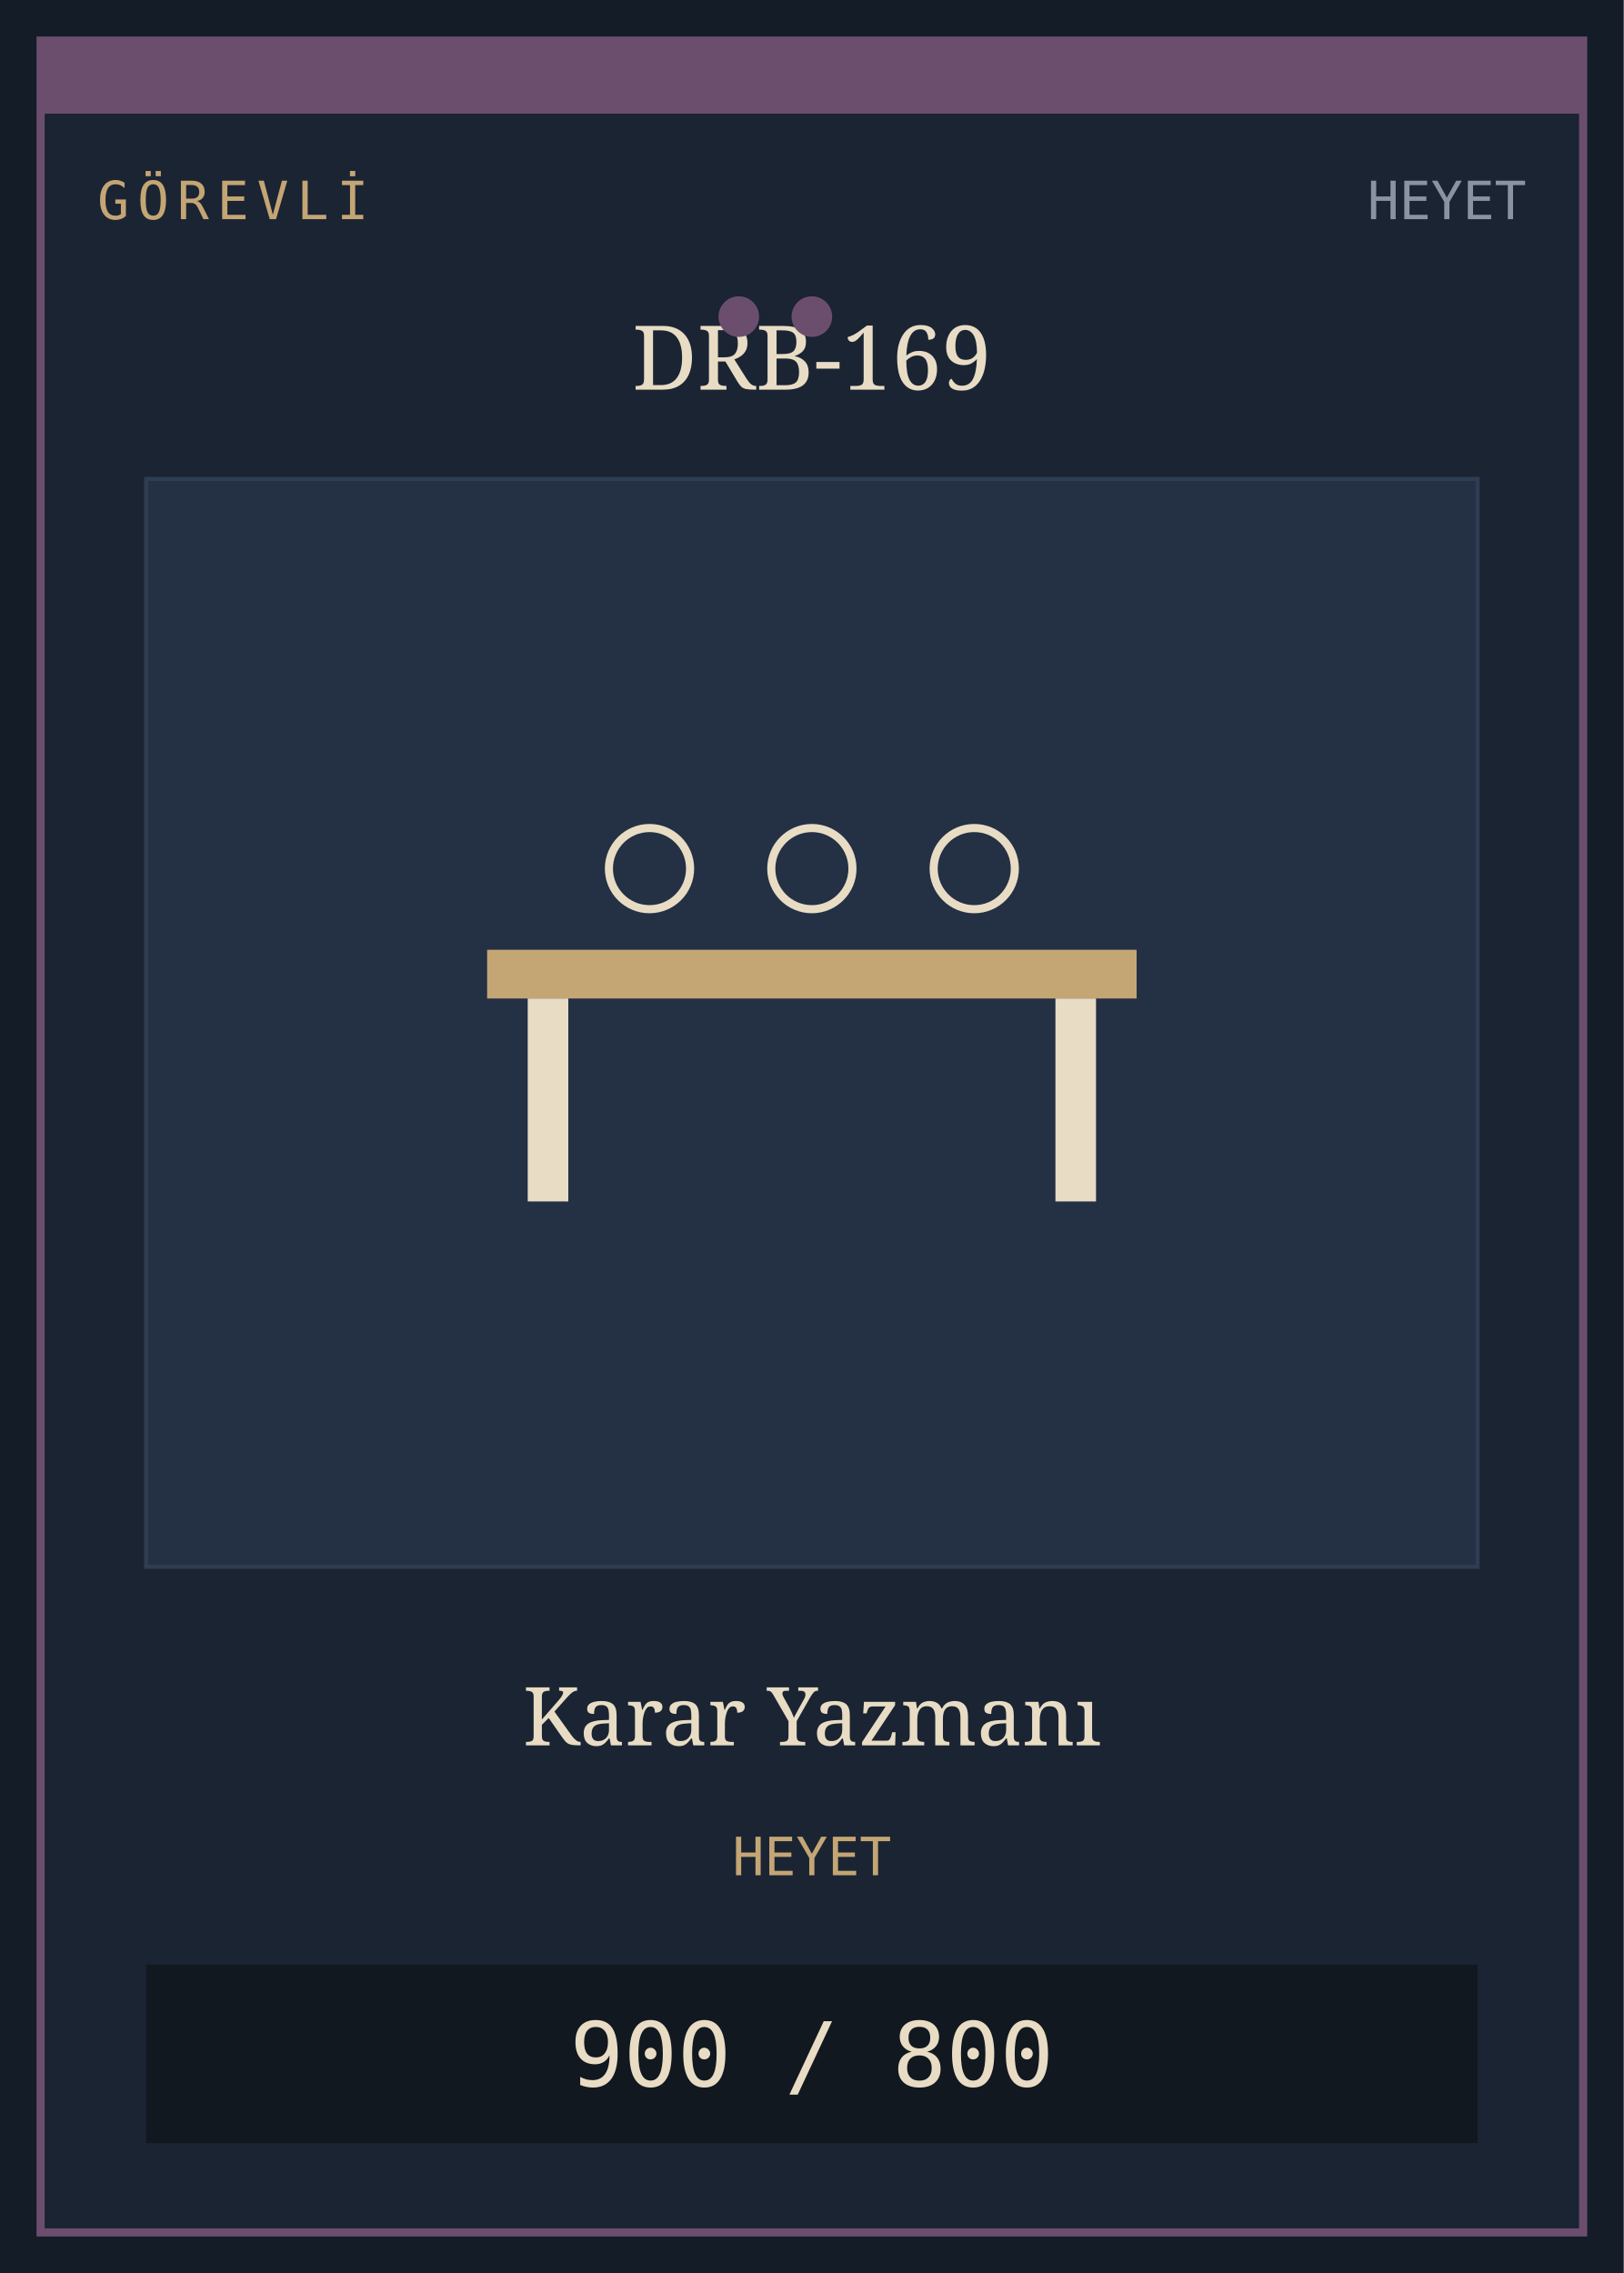
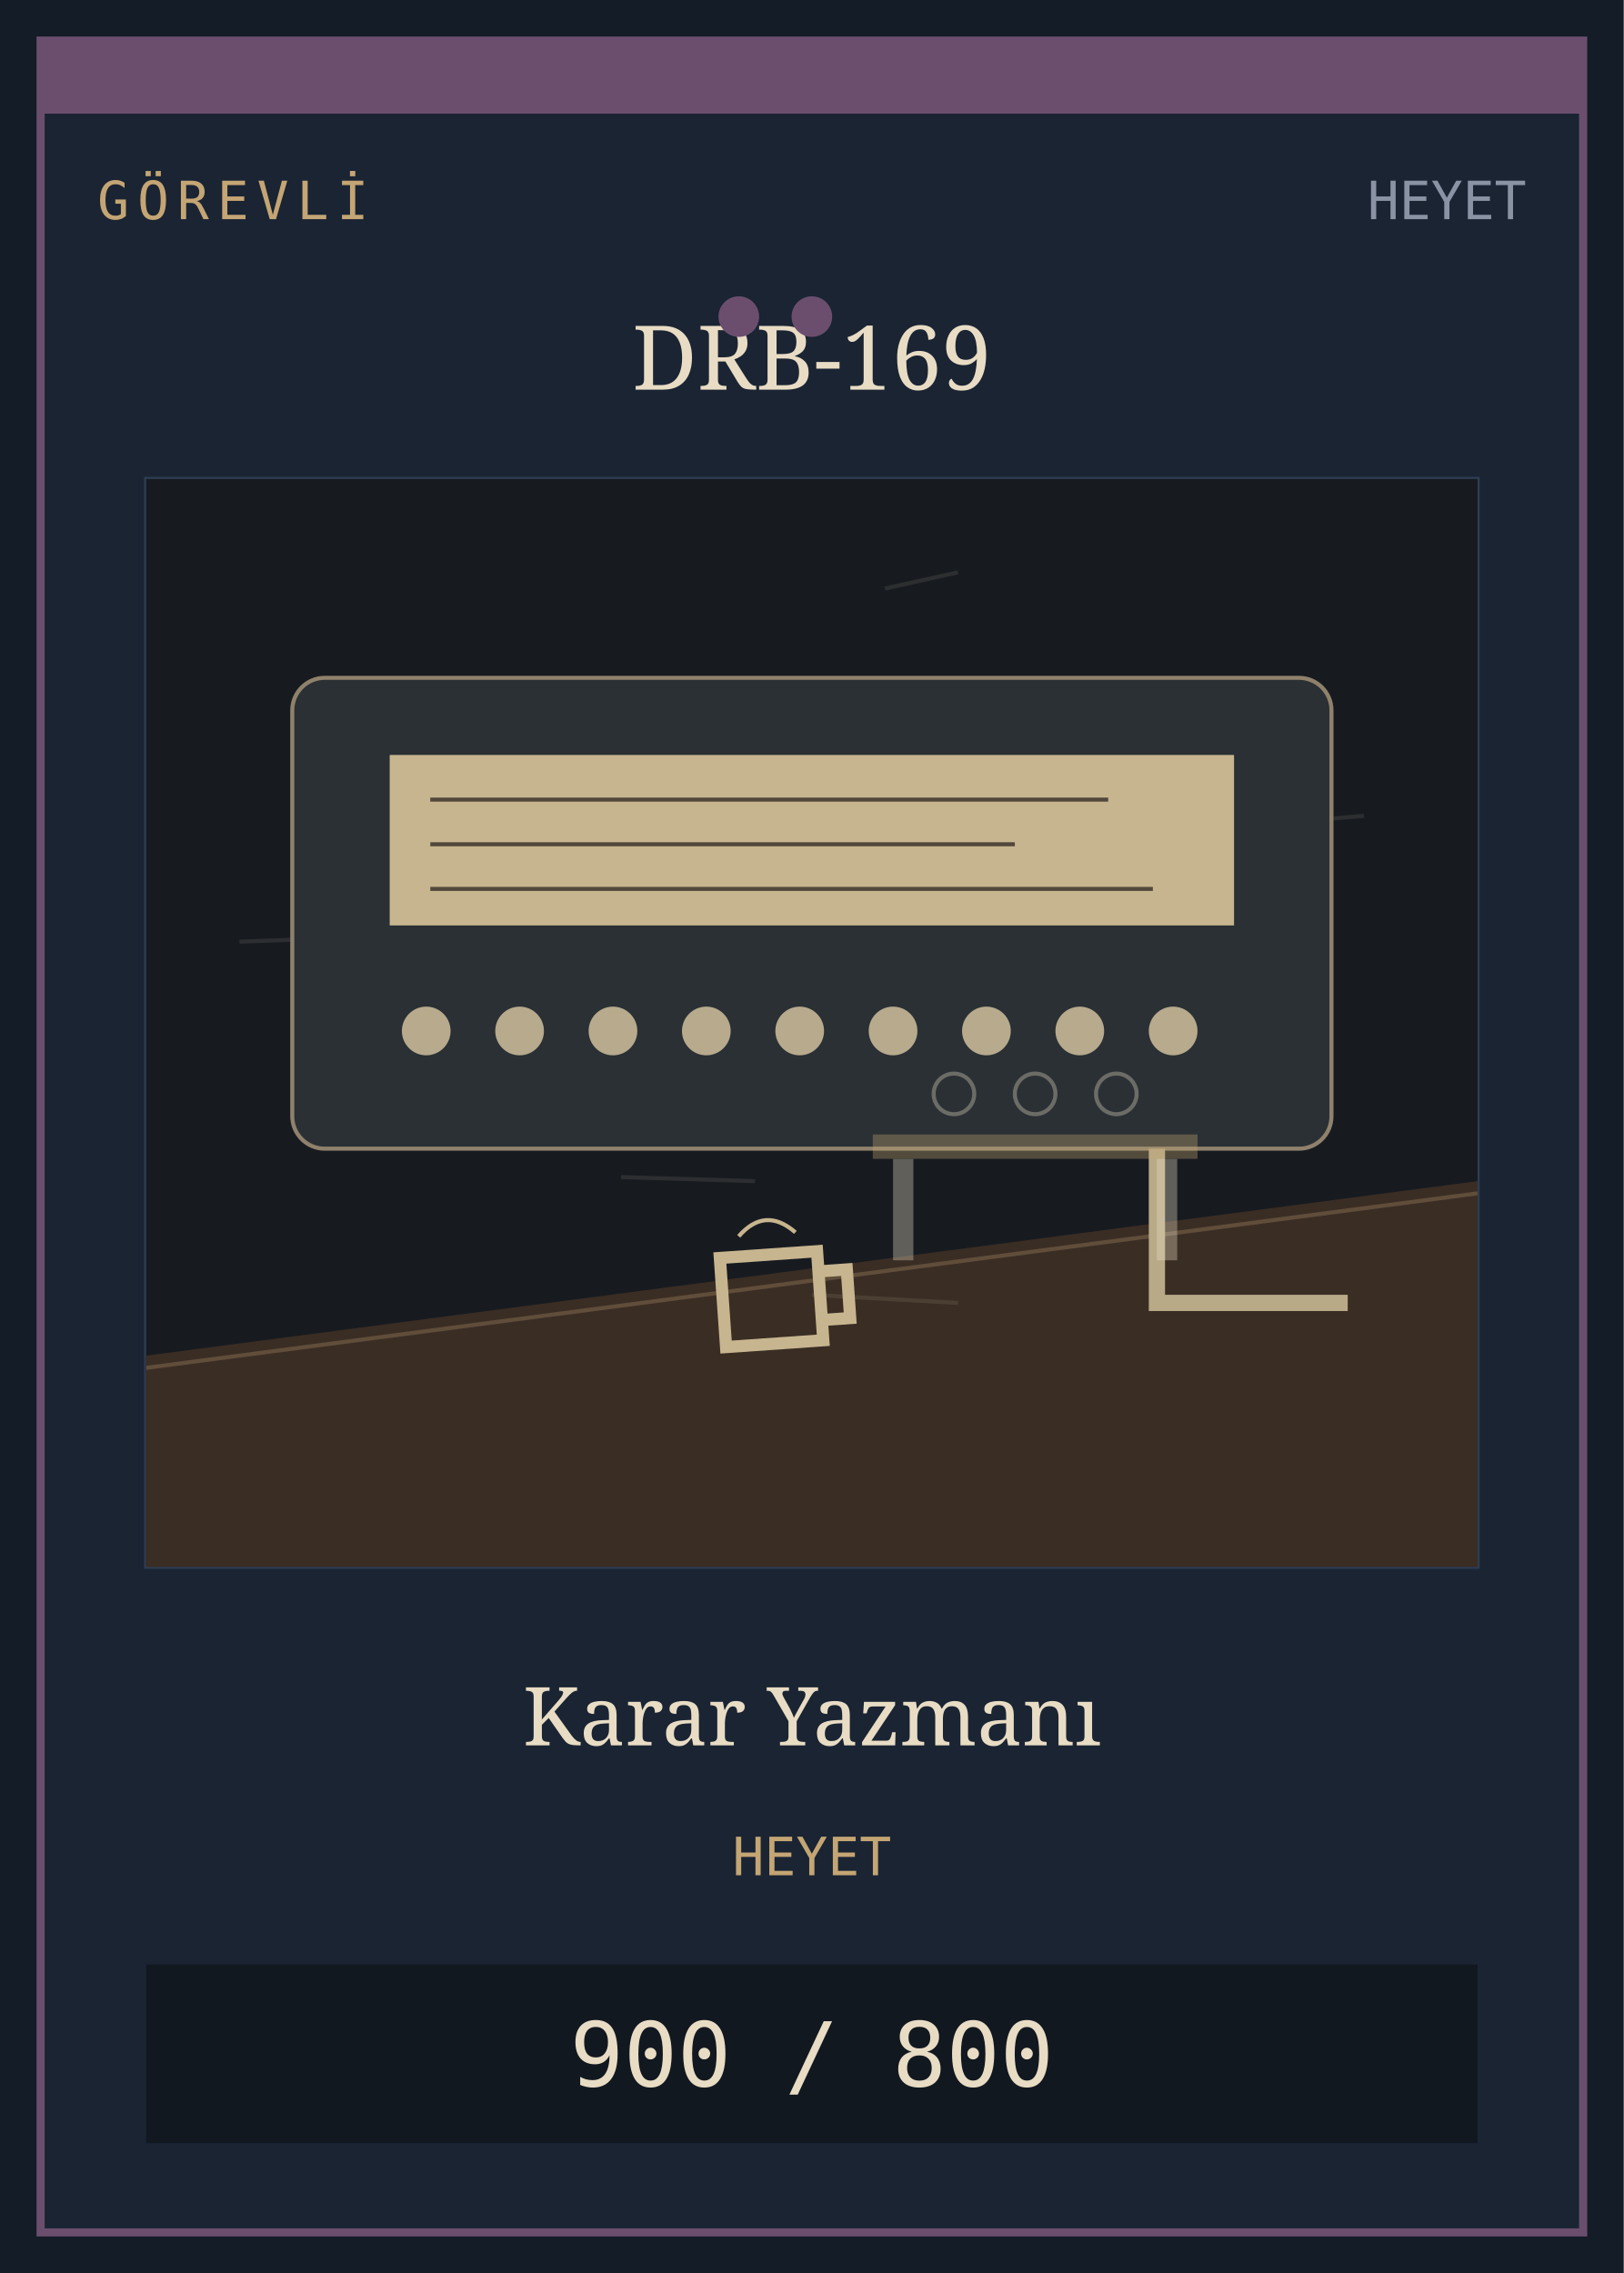
<svg xmlns="http://www.w3.org/2000/svg" viewBox="0 0 400 560" width="400" height="560">
+   <defs>
+     <clipPath id="scene">
+       <rect x="36" y="118" width="328" height="268" />
+     </clipPath>
+   </defs>
  <rect width="400" height="560" fill="#141c28" />
  <rect x="10" y="10" width="380" height="540" fill="#1a2433" stroke="#6b4e6e" stroke-width="2" />
  <rect x="10" y="10" width="380" height="18" fill="#6b4e6e" />
  <text x="24" y="54" fill="#c4a574" font-family="ui-monospace,monospace" font-size="13" letter-spacing="2">GÖREVLİ</text>
  <text x="376" y="54" text-anchor="end" fill="#8a93a3" font-family="ui-monospace,monospace" font-size="13">HEYET</text>
  <text x="200" y="96" text-anchor="middle" fill="#e8dcc4" font-family="Georgia,serif" font-size="22">DRB-169</text>
  <circle cx="182" cy="78" r="5" fill="#6b4e6e" />
  <circle cx="200" cy="78" r="5" fill="#6b4e6e" />
  <rect x="36" y="118" width="328" height="268" fill="#243044" stroke="#2e3d52" stroke-width="1" />
-   <rect x="120" y="234" width="160" height="12" fill="#c4a574" />
-   <rect x="130" y="246" width="10" height="50" fill="#e8dcc4" />
-   <rect x="260" y="246" width="10" height="50" fill="#e8dcc4" />
-   <circle cx="160" cy="214" r="10" fill="none" stroke="#e8dcc4" stroke-width="2" />
-   <circle cx="200" cy="214" r="10" fill="none" stroke="#e8dcc4" stroke-width="2" />
-   <circle cx="240" cy="214" r="10" fill="none" stroke="#e8dcc4" stroke-width="2" />
+   <g clip-path="url(#scene)">
+     <rect x="36" y="118" width="328" height="268" fill="#171b20" />
+     <path d="M36 334 L364 291 V386 H36Z" fill="#3a2d24" />
+     <path d="M36 337 L364 294" stroke="#8f7355" opacity=".45" />
+     <path d="M218 145 l18 -4" stroke="#eadfbe" opacity=".10" />
+     <path d="M265 174 l21 -3" stroke="#eadfbe" opacity=".10" />
+     <path d="M312 203 l24 -2" stroke="#eadfbe" opacity=".10" />
+     <path d="M59 232 l27 -1" stroke="#eadfbe" opacity=".10" />
+     <path d="M106 261 l30 0" stroke="#eadfbe" opacity=".10" />
+     <path d="M153 290 l33 1" stroke="#eadfbe" opacity=".10" />
+     <path d="M200 319 l36 2" stroke="#eadfbe" opacity=".10" />
+     <rect x="72" y="167" width="256" height="116" rx="8" fill="#2a3034" stroke="#8f816b" />
+     <rect x="96" y="186" width="208" height="42" fill="#c7b58f" />
+     <path d="M106 197h167M106 208h144M106 219h178" stroke="#51483b" />
+     <g fill="#b7aa8d">
+       <circle cx="105" cy="254" r="6" />
+       <circle cx="128" cy="254" r="6" />
+       <circle cx="151" cy="254" r="6" />
+       <circle cx="174" cy="254" r="6" />
+       <circle cx="197" cy="254" r="6" />
+       <circle cx="220" cy="254" r="6" />
+       <circle cx="243" cy="254" r="6" />
+       <circle cx="266" cy="254" r="6" />
+       <circle cx="289" cy="254" r="6" />
+     </g>
+     <path d="M285 283v38h47" fill="none" stroke="#b9aa87" stroke-width="4" />
+     <g transform="translate(191 319) rotate(-4)">
+       <path d="M-13-10h24v22h-24zM11-5h7v12h-7" fill="none" stroke="#c7b58f" stroke-width="3" />
+       <path d="M-8-15q7-7 14 0" fill="none" stroke="#c7b58f" />
+     </g>
+     <g opacity=".35" transform="scale(.5) translate(310 325)">
+       <rect x="120" y="234" width="160" height="12" fill="#c4a574" />
+       <rect x="130" y="246" width="10" height="50" fill="#e8dcc4" />
+       <rect x="260" y="246" width="10" height="50" fill="#e8dcc4" />
+       <circle cx="160" cy="214" r="10" fill="none" stroke="#e8dcc4" stroke-width="2" />
+       <circle cx="200" cy="214" r="10" fill="none" stroke="#e8dcc4" stroke-width="2" />
+       <circle cx="240" cy="214" r="10" fill="none" stroke="#e8dcc4" stroke-width="2" />
+     </g>
+   </g>
  <text x="200" y="430" text-anchor="middle" fill="#e8dcc4" font-family="Georgia,serif" font-size="20">Karar Yazmanı</text>
  <text x="200" y="462" text-anchor="middle" fill="#c4a574" font-family="ui-monospace,monospace" font-size="13">HEYET</text>
  <rect x="36" y="484" width="328" height="44" fill="#121820" />
  <text x="200" y="514" text-anchor="middle" fill="#e8dcc4" font-family="ui-monospace,monospace" font-size="22">900 / 800</text>
</svg>
